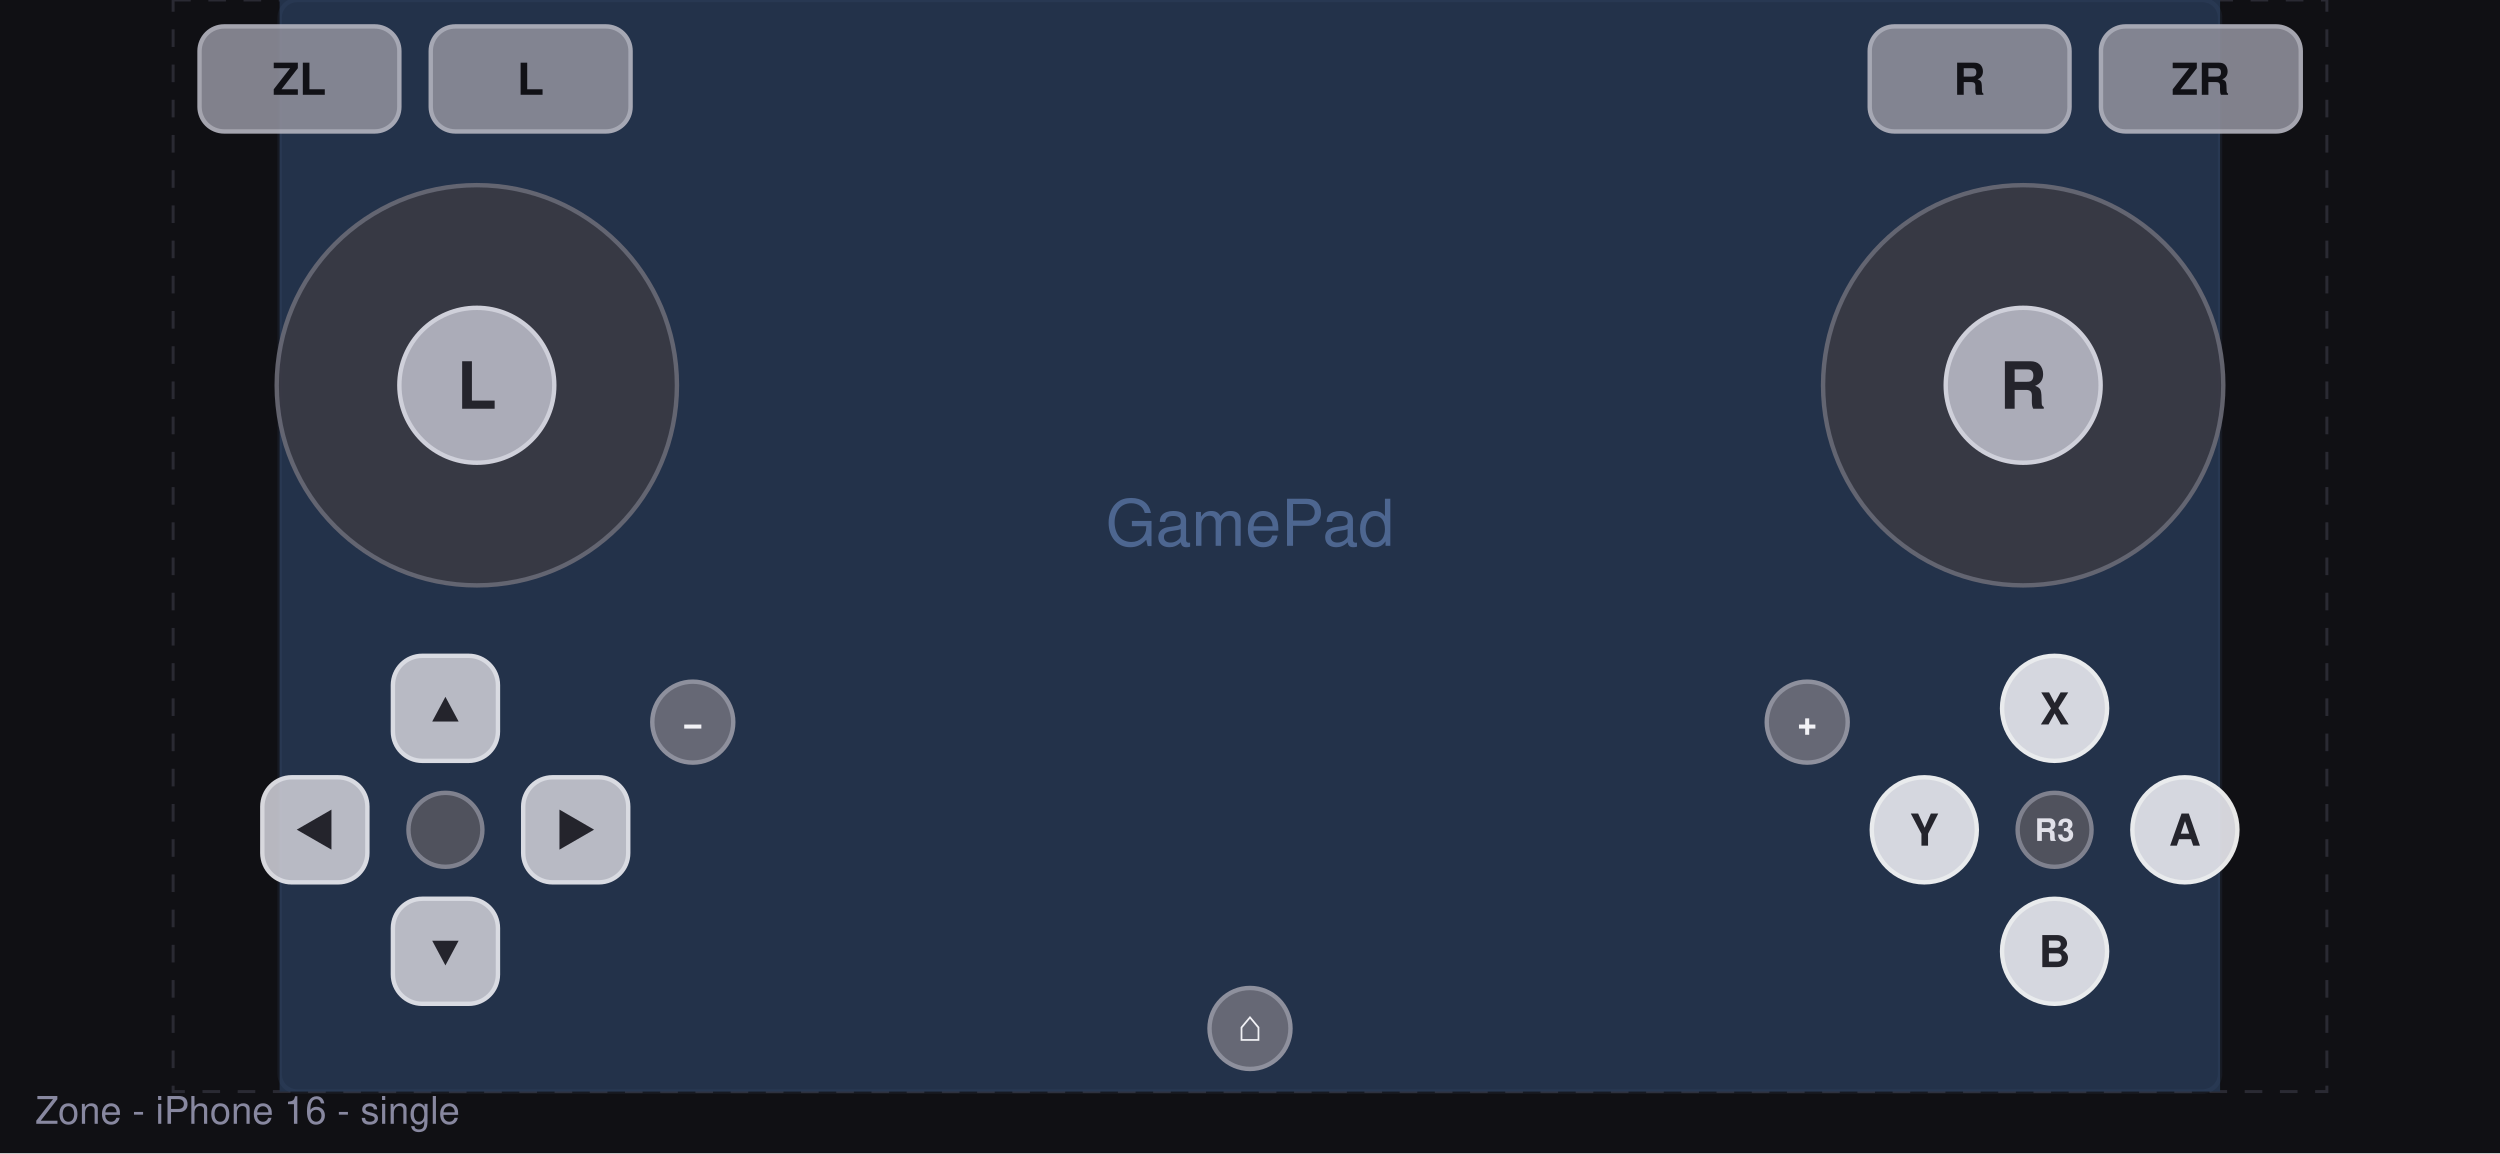
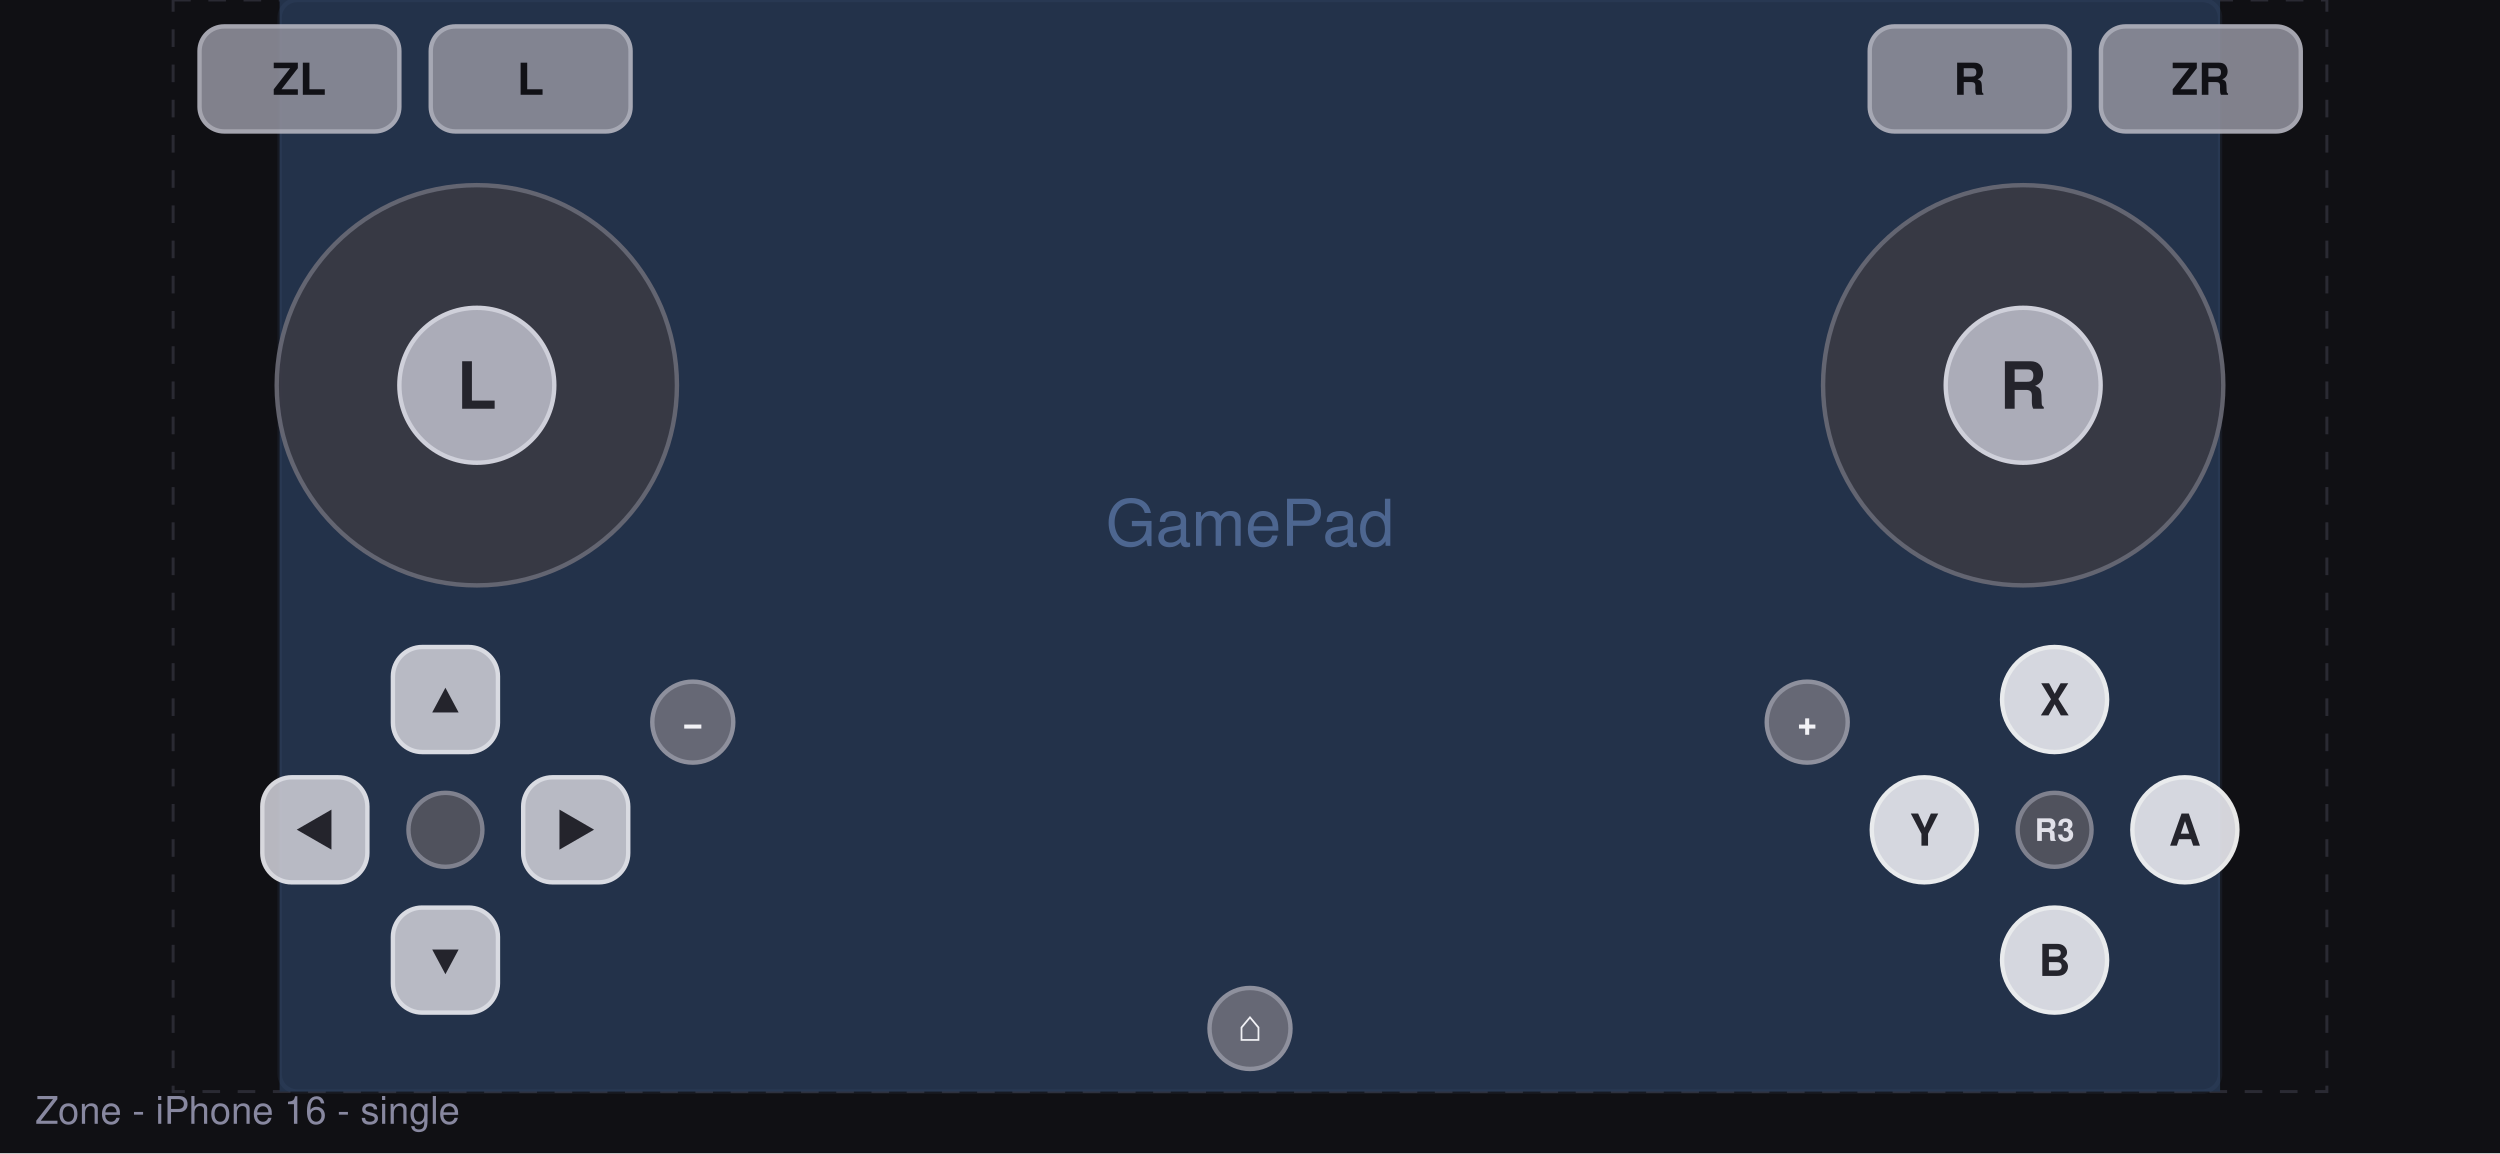
<svg xmlns="http://www.w3.org/2000/svg" width="852" height="393" viewBox="0 0 852.0 393.0" font-family="-apple-system, Helvetica, sans-serif">
  <rect width="100%" height="100%" fill="#101014" />
  <rect x="59.0" y="0.0" width="734.0" height="372.0" fill="none" stroke="#2a2a33" stroke-dasharray="6 6" />
  <rect x="95.3" y="0.0" width="661.3" height="372.0" fill="#23324a" />
  <text x="426.0" y="186.0" fill="#4d6690" font-size="22" text-anchor="middle">GamePad</text>
  <rect x="95.3" y="0.0" width="661.3" height="372.0" rx="6.0" fill="none" stroke="#4d6690" stroke-width="1.5" opacity="0.12" />
  <rect x="68.0" y="9.0" width="68.1" height="35.8" rx="8.4" fill="#8d8d99" stroke="#b5b5c0" stroke-width="1.5" opacity="0.9" />
  <text x="102.0" y="32.3" fill="#111116" font-size="15.0" font-weight="600" text-anchor="middle" opacity="1.0">ZL</text>
  <rect x="146.8" y="9.0" width="68.1" height="35.8" rx="8.4" fill="#8d8d99" stroke="#b5b5c0" stroke-width="1.5" opacity="0.9" />
  <text x="180.8" y="32.3" fill="#111116" font-size="15.0" font-weight="600" text-anchor="middle" opacity="1.0">L</text>
  <rect x="716.0" y="9.0" width="68.1" height="35.8" rx="8.4" fill="#8d8d99" stroke="#b5b5c0" stroke-width="1.5" opacity="0.9" />
  <text x="750.0" y="32.3" fill="#111116" font-size="15.0" font-weight="600" text-anchor="middle" opacity="1.0">ZR</text>
  <rect x="637.2" y="9.0" width="68.1" height="35.8" rx="8.4" fill="#8d8d99" stroke="#b5b5c0" stroke-width="1.5" opacity="0.9" />
  <text x="671.2" y="32.3" fill="#111116" font-size="15.0" font-weight="600" text-anchor="middle" opacity="1.0">R</text>
  <circle cx="162.5" cy="131.3" r="68.2" fill="#3a3a44" stroke="#6a6a76" stroke-width="1.5" opacity="0.9" />
  <circle cx="162.5" cy="131.3" r="26.4" fill="#b8b8c4" stroke="#e0e0ea" stroke-width="1.5" opacity="0.9" />
  <text x="162.5" y="139.3" fill="#24242c" font-size="22.2" font-weight="600" text-anchor="middle" opacity="1.0">L</text>
  <circle cx="689.5" cy="131.3" r="68.2" fill="#3a3a44" stroke="#6a6a76" stroke-width="1.5" opacity="0.9" />
  <circle cx="689.5" cy="131.3" r="26.4" fill="#b8b8c4" stroke="#e0e0ea" stroke-width="1.5" opacity="0.9" />
  <text x="689.5" y="139.3" fill="#24242c" font-size="22.2" font-weight="600" text-anchor="middle" opacity="1.0">R</text>
-   <rect x="133.9" y="223.5" width="35.8" height="35.8" rx="10.0" fill="#c9c9d2" stroke="#ededf3" stroke-width="1.5" opacity="0.9" />
-   <text x="151.8" y="246.9" fill="#24242c" font-size="15.0" font-weight="600" text-anchor="middle" opacity="1.0">▲</text>
-   <rect x="133.9" y="306.3" width="35.8" height="35.8" rx="10.0" fill="#c9c9d2" stroke="#ededf3" stroke-width="1.5" opacity="0.9" />
-   <text x="151.8" y="329.6" fill="#24242c" font-size="15.0" font-weight="600" text-anchor="middle" opacity="1.0">▼</text>
+   <rect x="133.9" y="220.5" width="35.8" height="35.8" rx="10.0" fill="#c9c9d2" stroke="#ededf3" stroke-width="1.5" opacity="0.9" />
+   <text x="151.8" y="243.8" fill="#24242c" font-size="15.0" font-weight="600" text-anchor="middle" opacity="1.0">▲</text>
+   <rect x="133.9" y="309.3" width="35.8" height="35.8" rx="10.0" fill="#c9c9d2" stroke="#ededf3" stroke-width="1.5" opacity="0.9" />
+   <text x="151.8" y="332.6" fill="#24242c" font-size="15.0" font-weight="600" text-anchor="middle" opacity="1.0">▼</text>
  <rect x="89.4" y="264.9" width="35.8" height="35.8" rx="10.0" fill="#c9c9d2" stroke="#ededf3" stroke-width="1.5" opacity="0.9" />
  <text x="107.4" y="288.2" fill="#24242c" font-size="15.0" font-weight="600" text-anchor="middle" opacity="1.0">◀</text>
  <rect x="178.3" y="264.9" width="35.8" height="35.8" rx="10.0" fill="#c9c9d2" stroke="#ededf3" stroke-width="1.5" opacity="0.9" />
  <text x="196.2" y="288.2" fill="#24242c" font-size="15.0" font-weight="600" text-anchor="middle" opacity="1.0">▶</text>
  <circle cx="151.8" cy="282.8" r="12.6" fill="#55555f" stroke="#8a8a96" stroke-width="1.5" opacity="0.9" />
  <circle cx="236.1" cy="246.1" r="13.8" fill="#6e6e7a" stroke="#9a9aa6" stroke-width="1.5" opacity="0.9" />
  <text x="236.1" y="250.3" fill="#f2f2f6" font-size="11.6" font-weight="600" text-anchor="middle" opacity="1.0">−</text>
  <circle cx="615.9" cy="246.1" r="13.8" fill="#6e6e7a" stroke="#9a9aa6" stroke-width="1.5" opacity="0.9" />
  <text x="615.9" y="250.3" fill="#f2f2f6" font-size="11.6" font-weight="600" text-anchor="middle" opacity="1.0">+</text>
  <circle cx="426.0" cy="350.5" r="13.8" fill="#6e6e7a" stroke="#9a9aa6" stroke-width="1.5" opacity="0.9" />
  <text x="426.0" y="354.7" fill="#f2f2f6" font-size="11.6" font-weight="600" text-anchor="middle" opacity="1.0">⌂</text>
-   <circle cx="700.2" cy="241.4" r="17.9" fill="#e9e9ef" stroke="#ffffff" stroke-width="1.5" opacity="0.9" />
-   <text x="700.2" y="246.9" fill="#24242c" font-size="15.0" font-weight="600" text-anchor="middle" opacity="1.0">X</text>
+   <circle cx="700.2" cy="238.4" r="17.9" fill="#e9e9ef" stroke="#ffffff" stroke-width="1.5" opacity="0.9" />
+   <text x="700.2" y="243.8" fill="#24242c" font-size="15.0" font-weight="600" text-anchor="middle" opacity="1.0">X</text>
  <circle cx="655.8" cy="282.8" r="17.9" fill="#e9e9ef" stroke="#ffffff" stroke-width="1.5" opacity="0.9" />
  <text x="655.8" y="288.2" fill="#24242c" font-size="15.0" font-weight="600" text-anchor="middle" opacity="1.0">Y</text>
  <circle cx="744.6" cy="282.8" r="17.9" fill="#e9e9ef" stroke="#ffffff" stroke-width="1.5" opacity="0.9" />
  <text x="744.6" y="288.2" fill="#24242c" font-size="15.0" font-weight="600" text-anchor="middle" opacity="1.0">A</text>
-   <circle cx="700.2" cy="324.2" r="17.9" fill="#e9e9ef" stroke="#ffffff" stroke-width="1.5" opacity="0.9" />
-   <text x="700.2" y="329.6" fill="#24242c" font-size="15.0" font-weight="600" text-anchor="middle" opacity="1.0">B</text>
+   <circle cx="700.2" cy="327.2" r="17.9" fill="#e9e9ef" stroke="#ffffff" stroke-width="1.5" opacity="0.9" />
+   <text x="700.2" y="332.6" fill="#24242c" font-size="15.0" font-weight="600" text-anchor="middle" opacity="1.0">B</text>
  <circle cx="700.2" cy="282.8" r="12.6" fill="#55555f" stroke="#8a8a96" stroke-width="1.5" opacity="0.9" />
  <text x="700.2" y="286.6" fill="#e0e0e8" font-size="10.6" font-weight="600" text-anchor="middle" opacity="1.0">R3</text>
  <text x="12" y="383.0" fill="#8888a0" font-size="13">Zone - iPhone 16 - single</text>
</svg>
